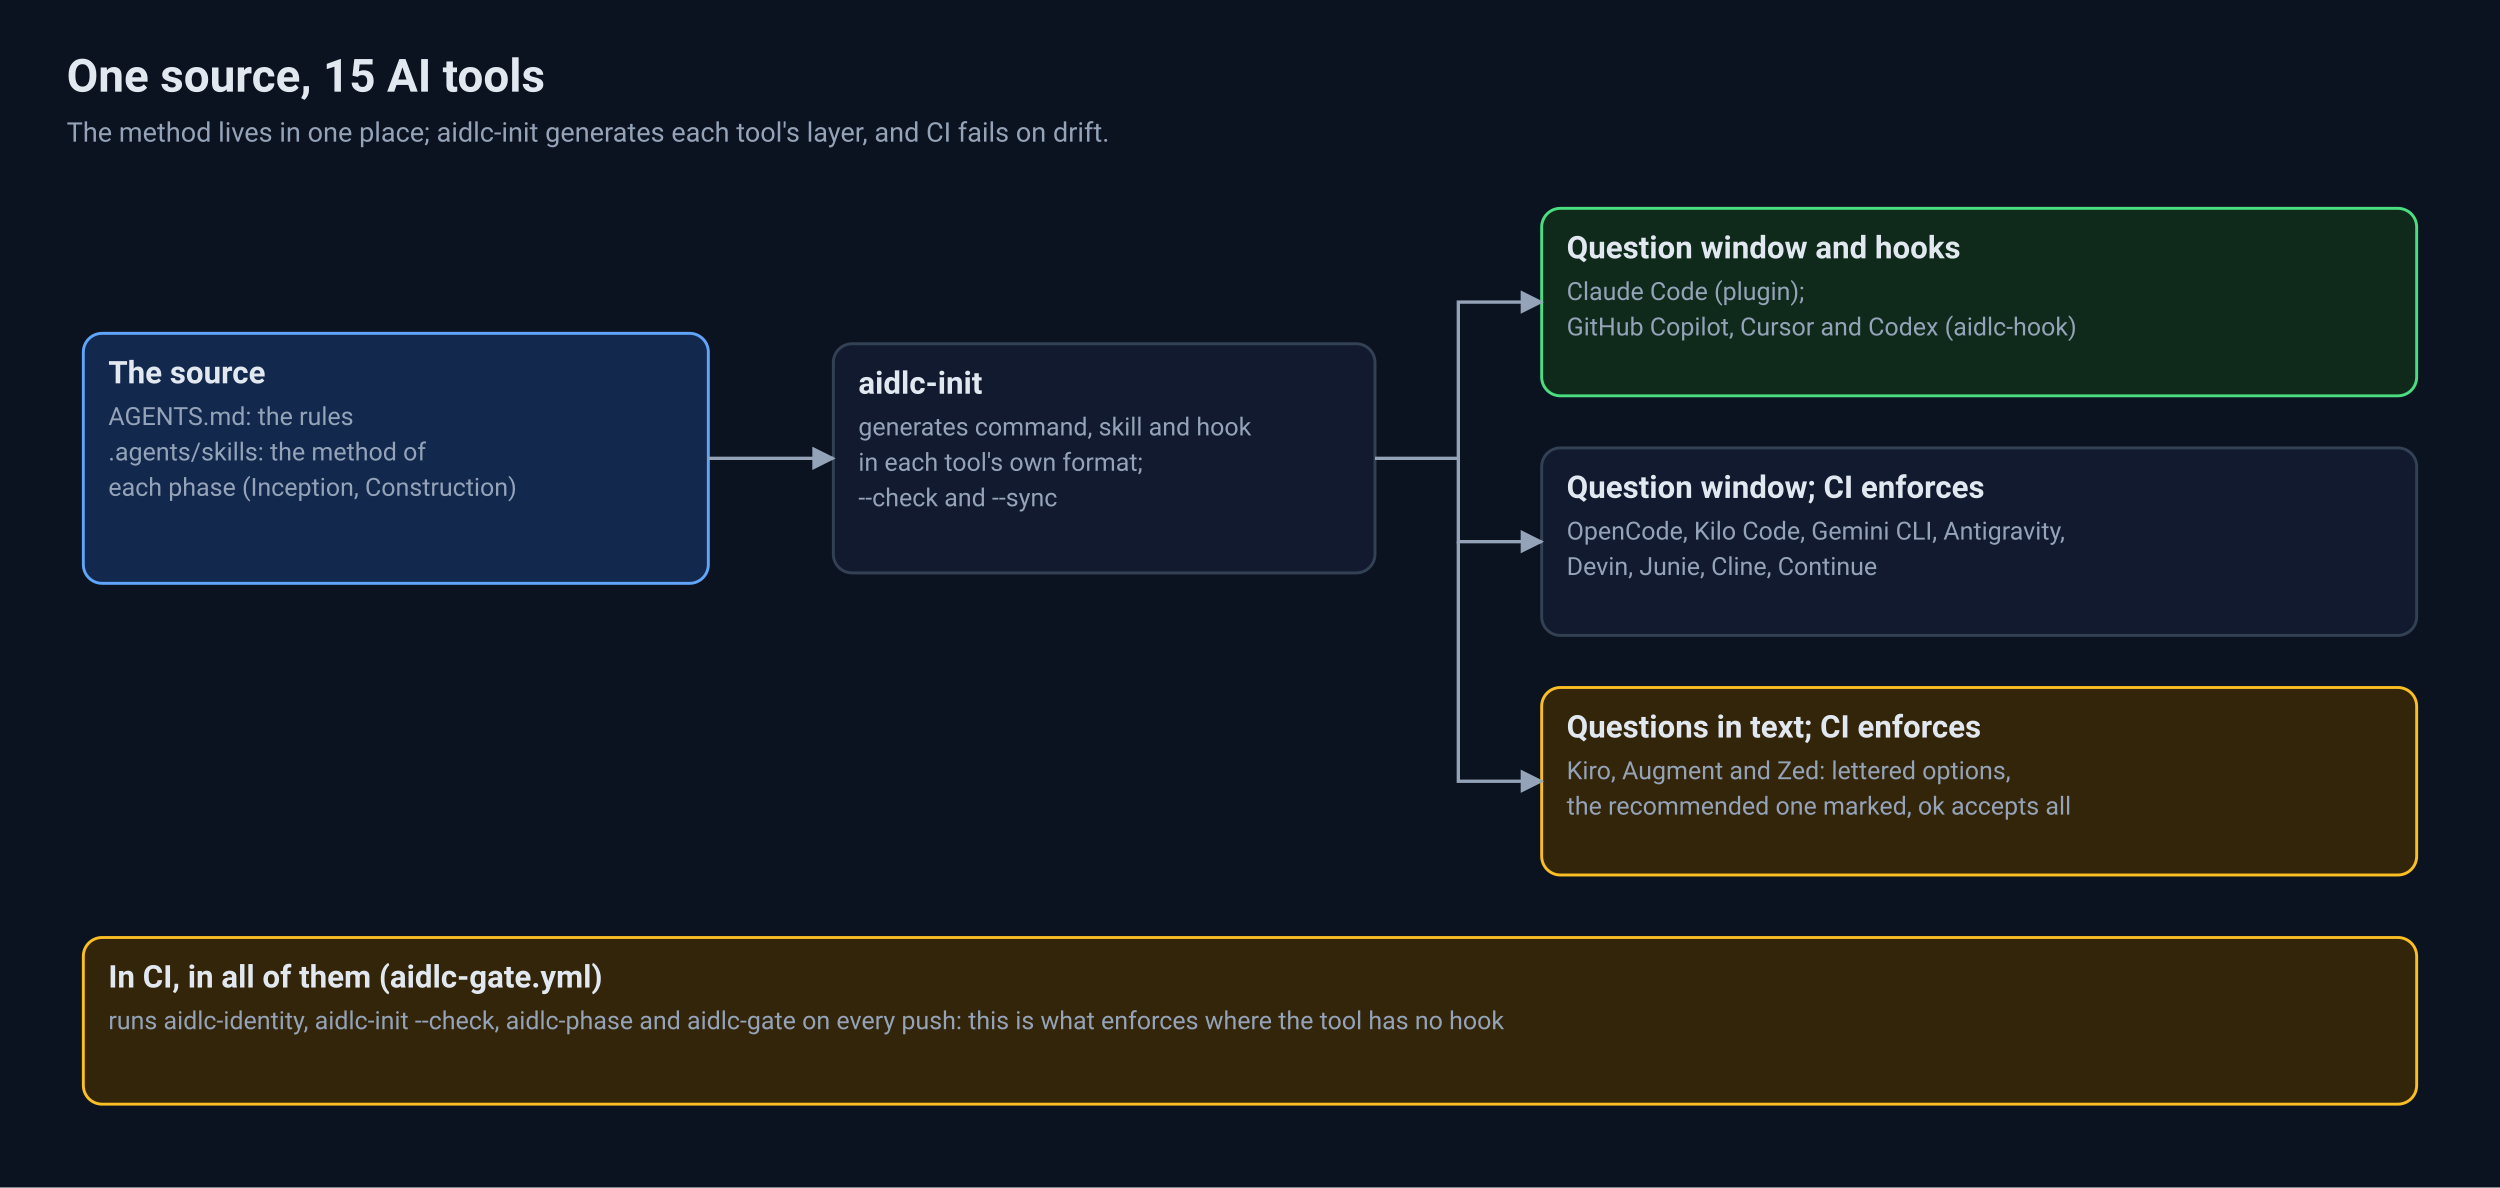
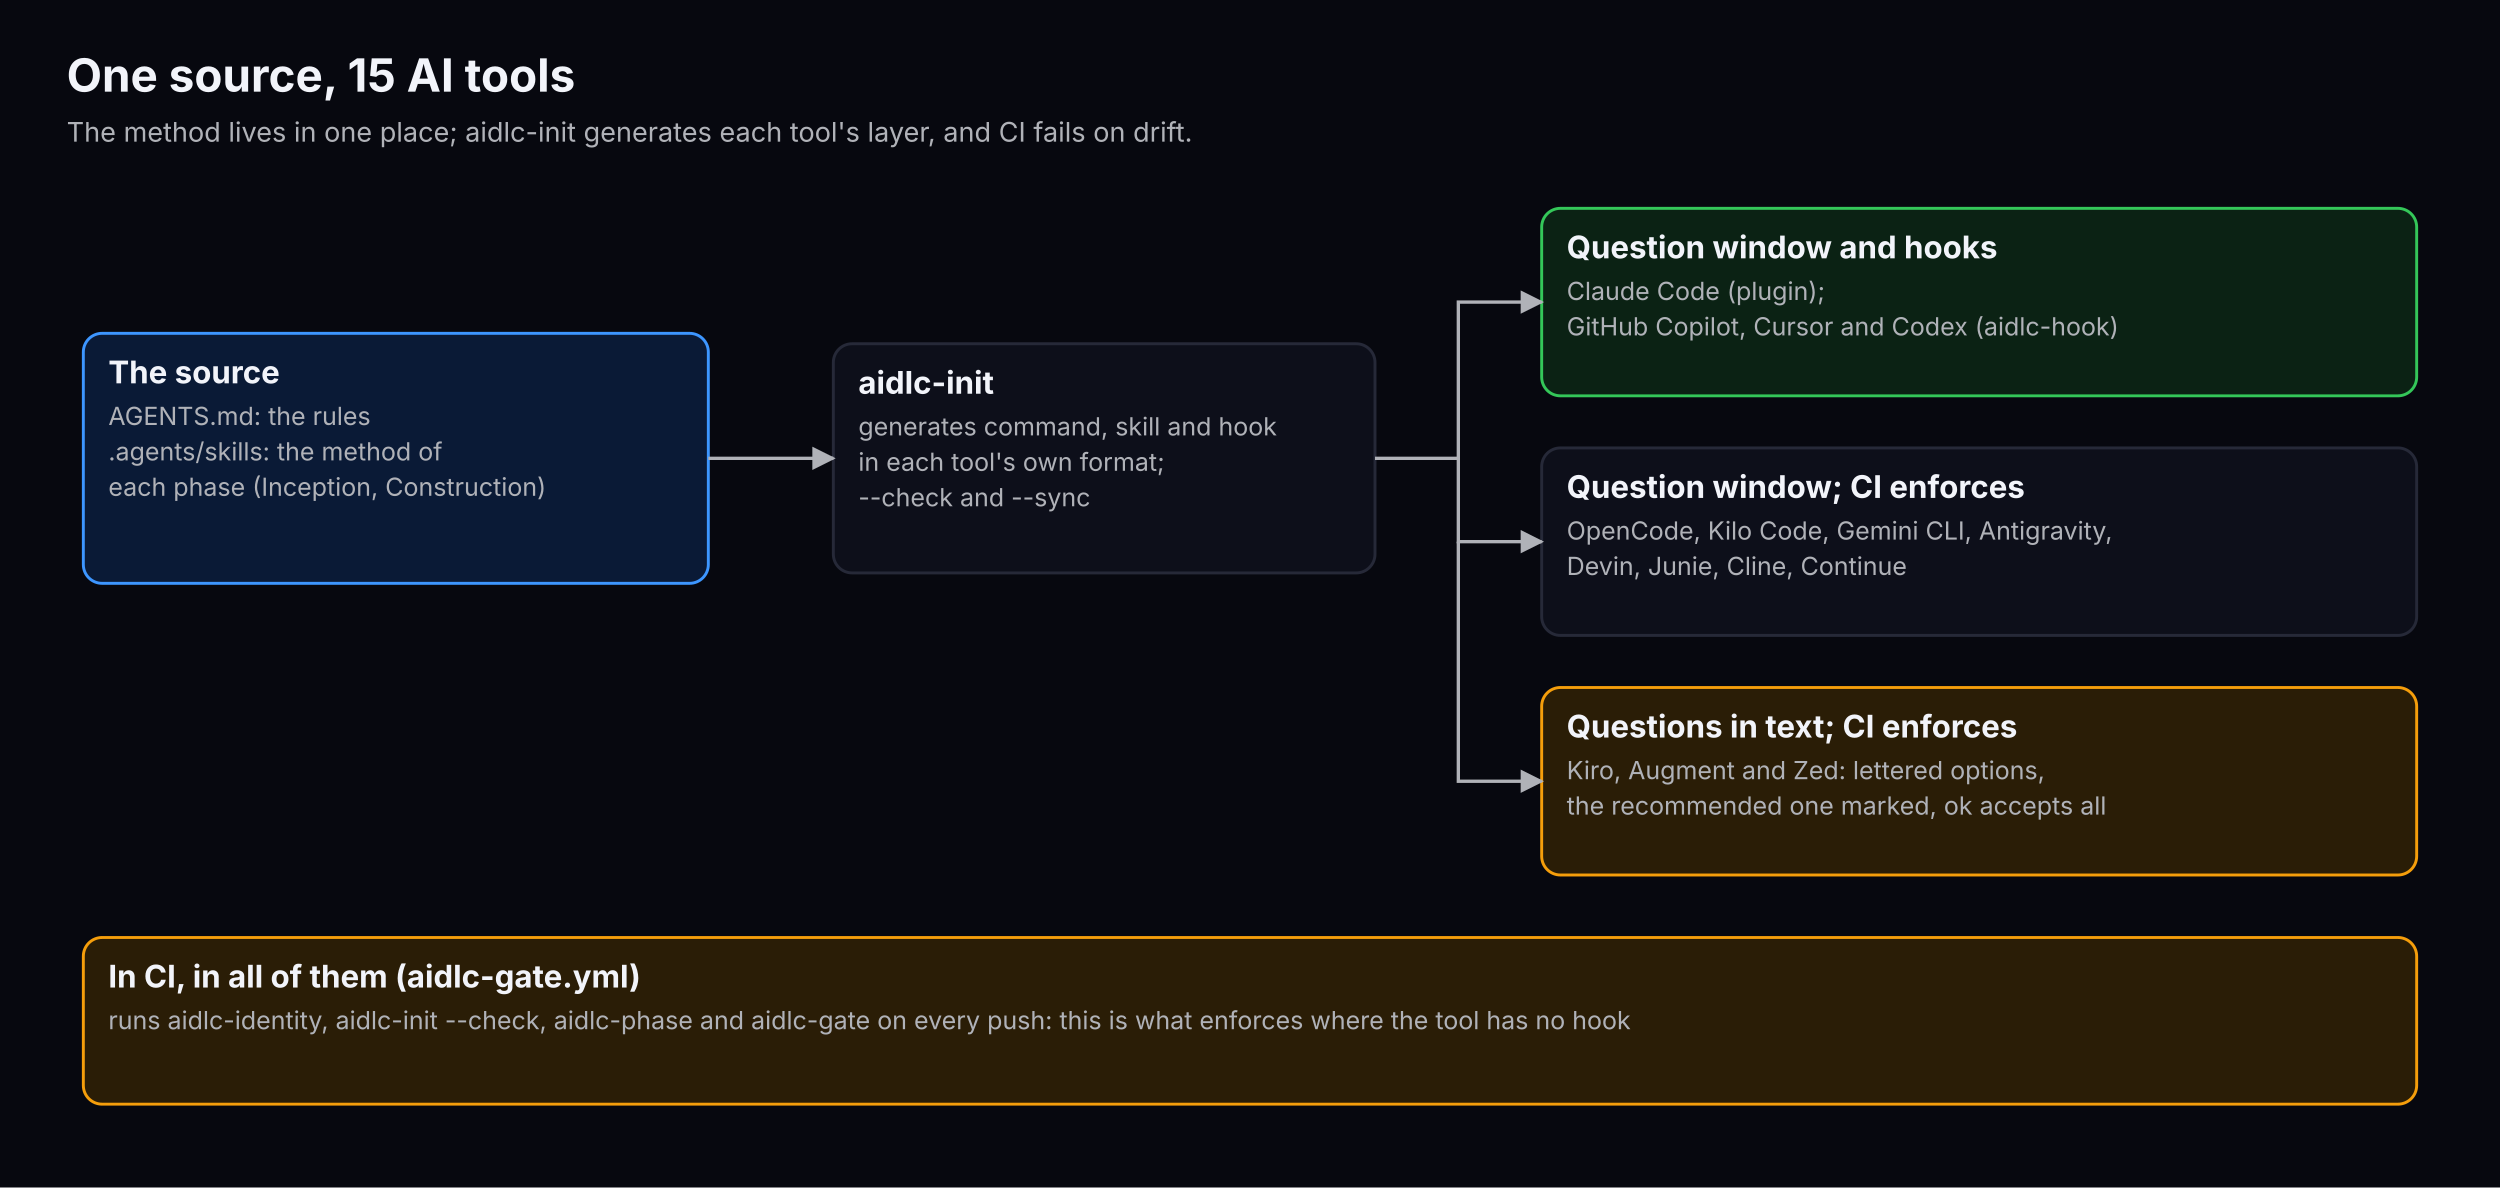
- <svg xmlns="http://www.w3.org/2000/svg" viewBox="0 0 1200 570" width="1200" height="570" font-family="system-ui, -apple-system, 'Segoe UI', Roboto, 'Helvetica Neue', Arial, sans-serif" role="img" aria-label="One source, 15 AI tools">
-   <rect width="1200" height="570" fill="#0b1220" />
+ <svg xmlns="http://www.w3.org/2000/svg" viewBox="0 0 1200 570" width="1200" height="570" font-family="Inter, 'Segoe UI', system-ui, -apple-system, Roboto, 'Helvetica Neue', Arial, sans-serif" role="img" aria-label="One source, 15 AI tools">
+   <rect width="1200" height="570" fill="#07080f" />
  <defs>
    <marker id="ponta-suave" viewBox="0 0 10 10" refX="9" refY="5" markerWidth="7" markerHeight="7" orient="auto-start-reverse">
-       <path d="M0 0L10 5L0 10z" fill="#94a3b8" />
+       <path d="M0 0L10 5L0 10z" fill="#b0b2b8" />
    </marker>
  </defs>
-   <text x="32" y="44" font-size="22" font-weight="700" fill="#e2e8f0">One source, 15 AI tools</text>
-   <text x="32" y="68" font-size="13" fill="#94a3b8">The method lives in one place; aidlc-init generates each tool's layer, and CI fails on drift.</text>
+   <text x="32" y="44" font-size="22" font-weight="700" fill="#f2f4fa">One source, 15 AI tools</text>
+   <text x="32" y="68" font-size="13" fill="#b0b2b8">The method lives in one place; aidlc-init generates each tool's layer, and CI fails on drift.</text>
  <g>
-     <rect x="40" y="160" width="300" height="120" rx="9" fill="#13284d" stroke="#60a5fa" stroke-width="1.4" />
-     <text x="52" y="184" font-size="15" font-weight="700" fill="#e2e8f0">The source</text>
-     <text x="52" y="204" font-size="12" fill="#94a3b8">AGENTS.md: the rules</text>
-     <text x="52" y="221" font-size="12" fill="#94a3b8">.agents/skills: the method of</text>
-     <text x="52" y="238" font-size="12" fill="#94a3b8">each phase (Inception, Construction)</text>
+     <rect x="40" y="160" width="300" height="120" rx="9" fill="#0a1a36" stroke="#3d96ff" stroke-width="1.4" />
+     <text x="52" y="184" font-size="15" font-weight="700" fill="#f2f4fa">The source</text>
+     <text x="52" y="204" font-size="12" fill="#b0b2b8">AGENTS.md: the rules</text>
+     <text x="52" y="221" font-size="12" fill="#b0b2b8">.agents/skills: the method of</text>
+     <text x="52" y="238" font-size="12" fill="#b0b2b8">each phase (Inception, Construction)</text>
  </g>
  <g>
-     <rect x="400" y="165" width="260" height="110" rx="9" fill="#111a2e" stroke="#334155" stroke-width="1.4" />
-     <text x="412" y="189" font-size="15" font-weight="700" fill="#e2e8f0">aidlc-init</text>
-     <text x="412" y="209" font-size="12" fill="#94a3b8">generates command, skill and hook</text>
-     <text x="412" y="226" font-size="12" fill="#94a3b8">in each tool's own format;</text>
-     <text x="412" y="243" font-size="12" fill="#94a3b8">--check and --sync</text>
+     <rect x="400" y="165" width="260" height="110" rx="9" fill="#0d0f1a" stroke="#262938" stroke-width="1.4" />
+     <text x="412" y="189" font-size="15" font-weight="700" fill="#f2f4fa">aidlc-init</text>
+     <text x="412" y="209" font-size="12" fill="#b0b2b8">generates command, skill and hook</text>
+     <text x="412" y="226" font-size="12" fill="#b0b2b8">in each tool's own format;</text>
+     <text x="412" y="243" font-size="12" fill="#b0b2b8">--check and --sync</text>
  </g>
-   <path d="M340 220 L400 220" fill="none" stroke="#94a3b8" stroke-width="1.6" marker-end="url(#ponta-suave)" />
+   <path d="M340 220 L400 220" fill="none" stroke="#b0b2b8" stroke-width="1.6" marker-end="url(#ponta-suave)" />
  <g>
-     <rect x="740" y="100" width="420" height="90" rx="9" fill="#0f2a1b" stroke="#4ade80" stroke-width="1.4" />
-     <text x="752" y="124" font-size="15" font-weight="700" fill="#e2e8f0">Question window and hooks</text>
-     <text x="752" y="144" font-size="12" fill="#94a3b8">Claude Code (plugin);</text>
-     <text x="752" y="161" font-size="12" fill="#94a3b8">GitHub Copilot, Cursor and Codex (aidlc-hook)</text>
+     <rect x="740" y="100" width="420" height="90" rx="9" fill="#0b2214" stroke="#34c759" stroke-width="1.4" />
+     <text x="752" y="124" font-size="15" font-weight="700" fill="#f2f4fa">Question window and hooks</text>
+     <text x="752" y="144" font-size="12" fill="#b0b2b8">Claude Code (plugin);</text>
+     <text x="752" y="161" font-size="12" fill="#b0b2b8">GitHub Copilot, Cursor and Codex (aidlc-hook)</text>
  </g>
  <g>
-     <rect x="740" y="215" width="420" height="90" rx="9" fill="#111a2e" stroke="#334155" stroke-width="1.4" />
-     <text x="752" y="239" font-size="15" font-weight="700" fill="#e2e8f0">Question window; CI enforces</text>
-     <text x="752" y="259" font-size="12" fill="#94a3b8">OpenCode, Kilo Code, Gemini CLI, Antigravity,</text>
-     <text x="752" y="276" font-size="12" fill="#94a3b8">Devin, Junie, Cline, Continue</text>
+     <rect x="740" y="215" width="420" height="90" rx="9" fill="#0d0f1a" stroke="#262938" stroke-width="1.4" />
+     <text x="752" y="239" font-size="15" font-weight="700" fill="#f2f4fa">Question window; CI enforces</text>
+     <text x="752" y="259" font-size="12" fill="#b0b2b8">OpenCode, Kilo Code, Gemini CLI, Antigravity,</text>
+     <text x="752" y="276" font-size="12" fill="#b0b2b8">Devin, Junie, Cline, Continue</text>
  </g>
  <g>
-     <rect x="740" y="330" width="420" height="90" rx="9" fill="#33250a" stroke="#fbbf24" stroke-width="1.4" />
-     <text x="752" y="354" font-size="15" font-weight="700" fill="#e2e8f0">Questions in text; CI enforces</text>
-     <text x="752" y="374" font-size="12" fill="#94a3b8">Kiro, Augment and Zed: lettered options,</text>
-     <text x="752" y="391" font-size="12" fill="#94a3b8">the recommended one marked, ok accepts all</text>
+     <rect x="740" y="330" width="420" height="90" rx="9" fill="#2a1d06" stroke="#f59e0b" stroke-width="1.4" />
+     <text x="752" y="354" font-size="15" font-weight="700" fill="#f2f4fa">Questions in text; CI enforces</text>
+     <text x="752" y="374" font-size="12" fill="#b0b2b8">Kiro, Augment and Zed: lettered options,</text>
+     <text x="752" y="391" font-size="12" fill="#b0b2b8">the recommended one marked, ok accepts all</text>
  </g>
-   <path d="M660 220 L700 220 L700 145 L740 145" fill="none" stroke="#94a3b8" stroke-width="1.6" marker-end="url(#ponta-suave)" />
-   <path d="M700 220 L700 260 L740 260" fill="none" stroke="#94a3b8" stroke-width="1.6" marker-end="url(#ponta-suave)" />
-   <path d="M700 260 L700 375 L740 375" fill="none" stroke="#94a3b8" stroke-width="1.6" marker-end="url(#ponta-suave)" />
+   <path d="M660 220 L700 220 L700 145 L740 145" fill="none" stroke="#b0b2b8" stroke-width="1.6" marker-end="url(#ponta-suave)" />
+   <path d="M700 220 L700 260 L740 260" fill="none" stroke="#b0b2b8" stroke-width="1.6" marker-end="url(#ponta-suave)" />
+   <path d="M700 260 L700 375 L740 375" fill="none" stroke="#b0b2b8" stroke-width="1.6" marker-end="url(#ponta-suave)" />
  <g>
-     <rect x="40" y="450" width="1120" height="80" rx="9" fill="#33250a" stroke="#fbbf24" stroke-width="1.4" />
-     <text x="52" y="474" font-size="15" font-weight="700" fill="#e2e8f0">In CI, in all of them (aidlc-gate.yml)</text>
-     <text x="52" y="494" font-size="12" fill="#94a3b8">runs aidlc-identity, aidlc-init --check, aidlc-phase and aidlc-gate on every push: this is what enforces where the tool has no hook</text>
+     <rect x="40" y="450" width="1120" height="80" rx="9" fill="#2a1d06" stroke="#f59e0b" stroke-width="1.4" />
+     <text x="52" y="474" font-size="15" font-weight="700" fill="#f2f4fa">In CI, in all of them (aidlc-gate.yml)</text>
+     <text x="52" y="494" font-size="12" fill="#b0b2b8">runs aidlc-identity, aidlc-init --check, aidlc-phase and aidlc-gate on every push: this is what enforces where the tool has no hook</text>
  </g>
</svg>
